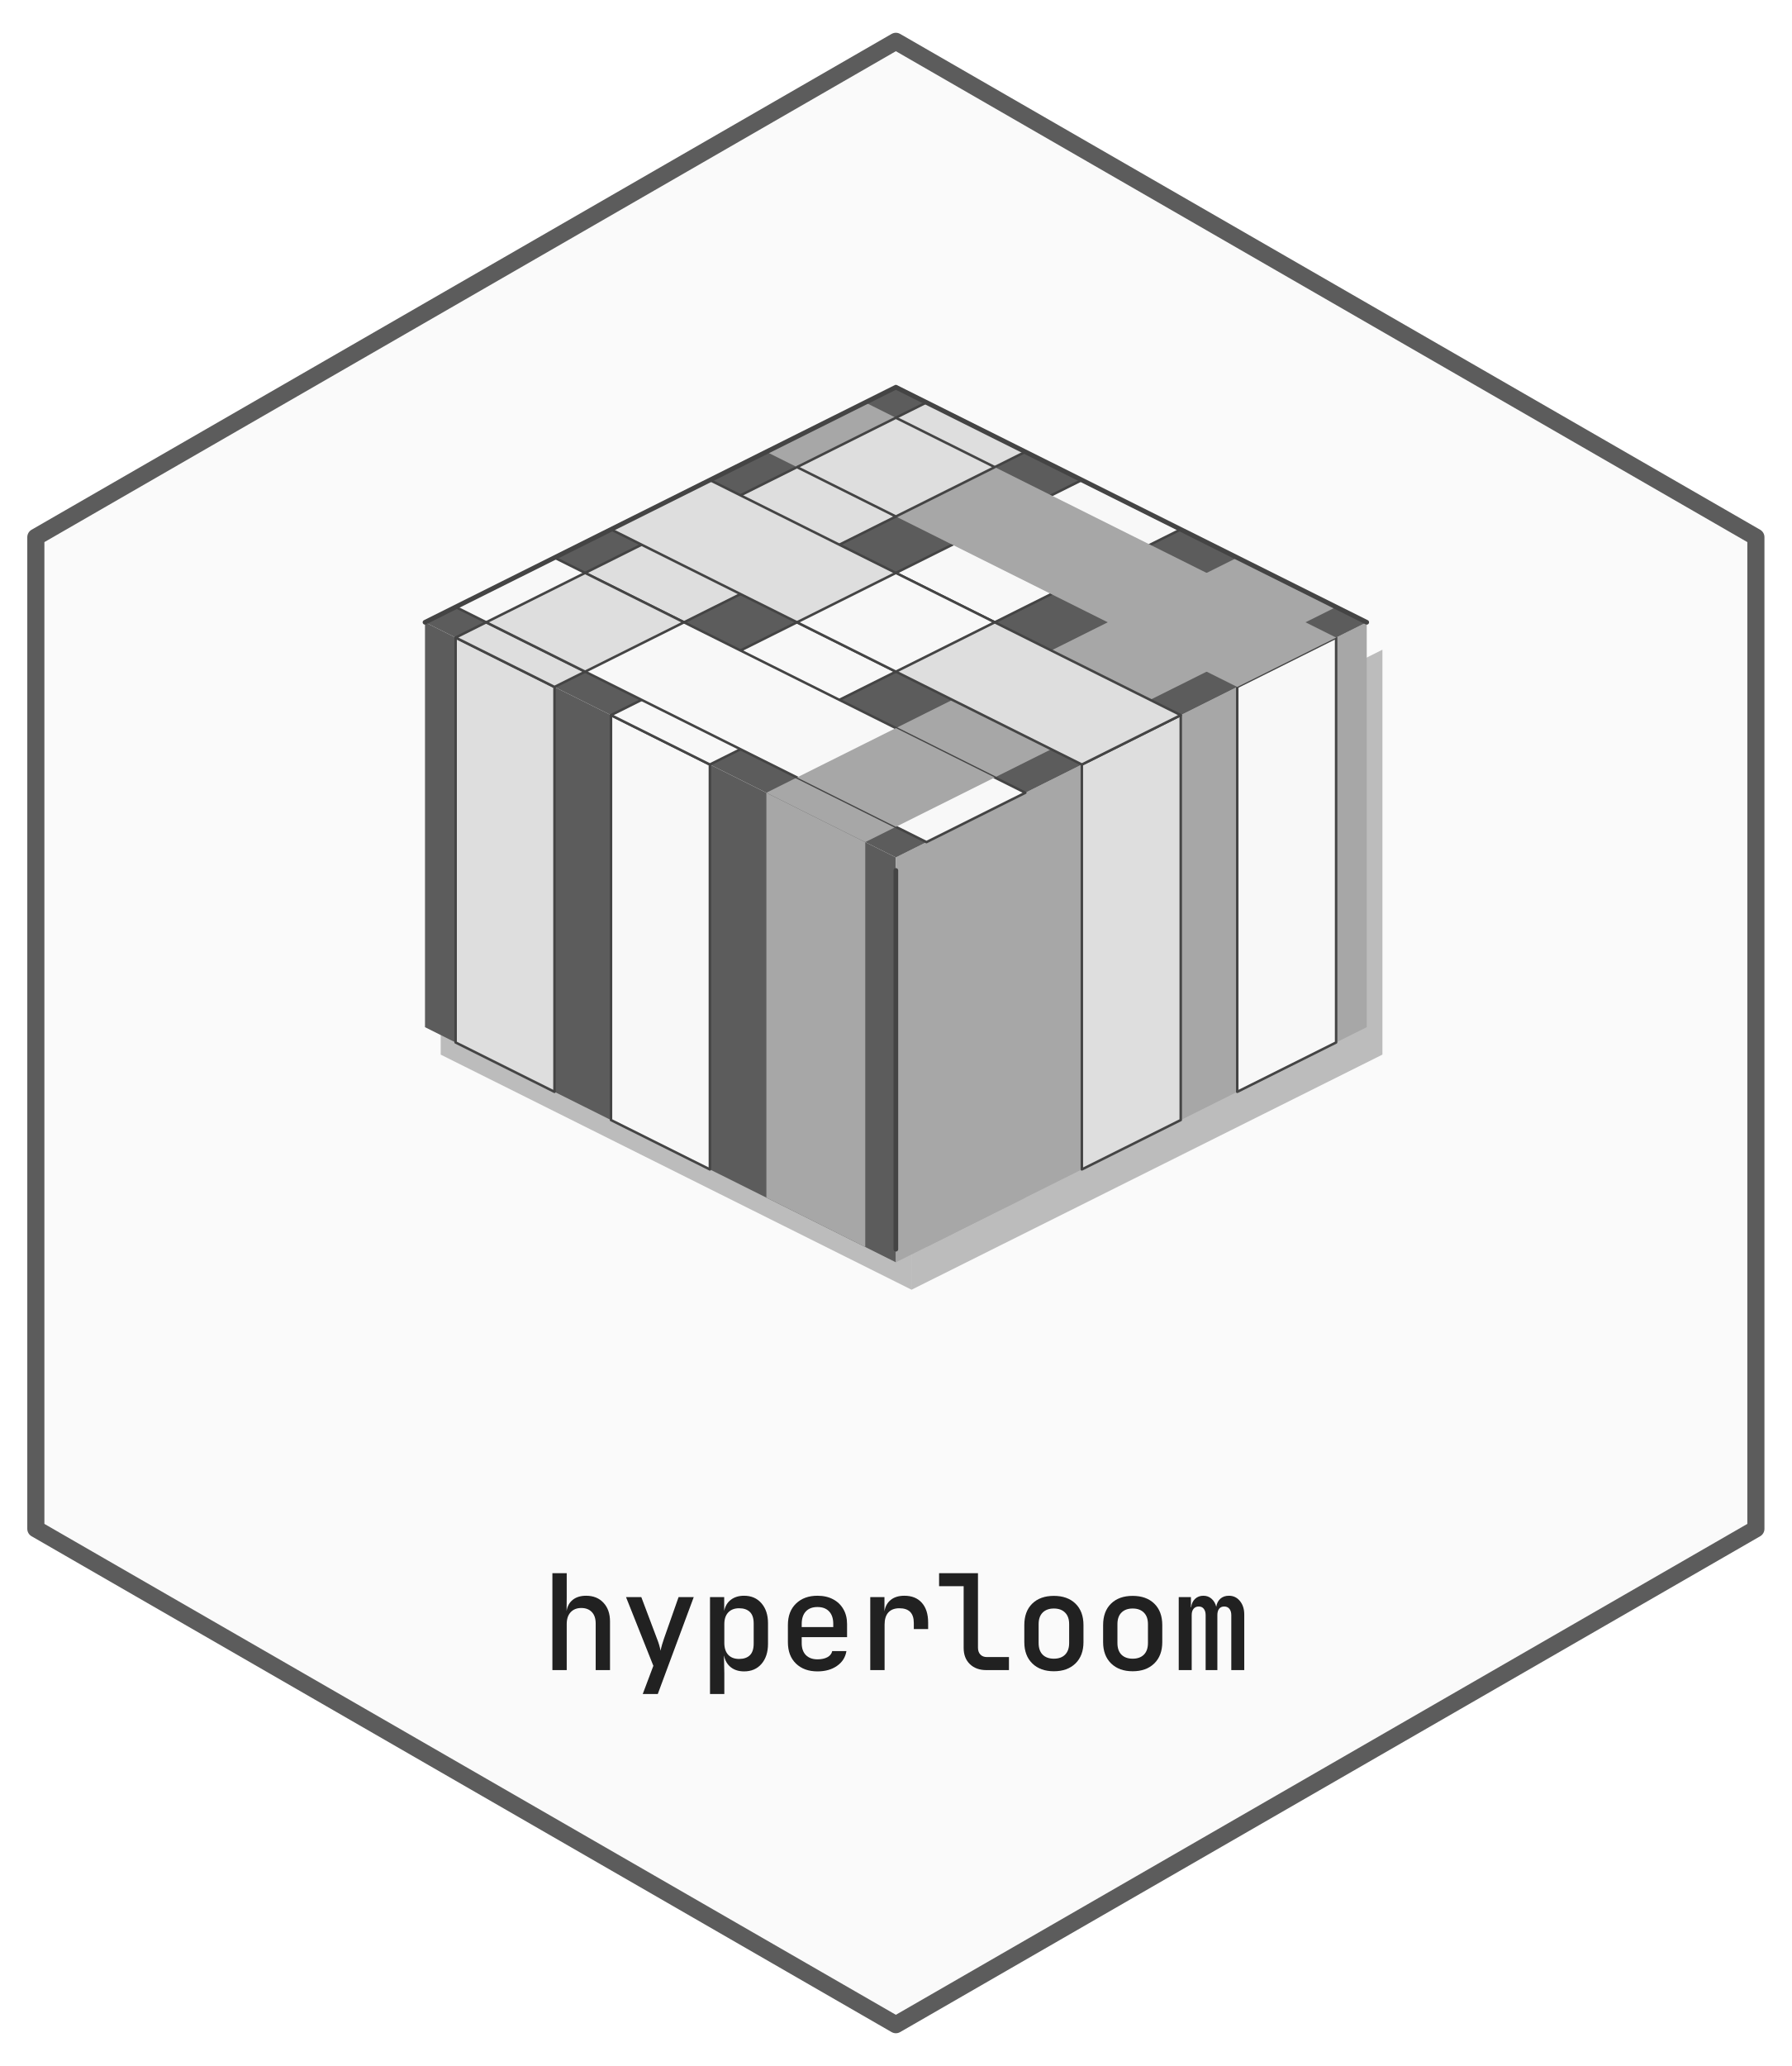
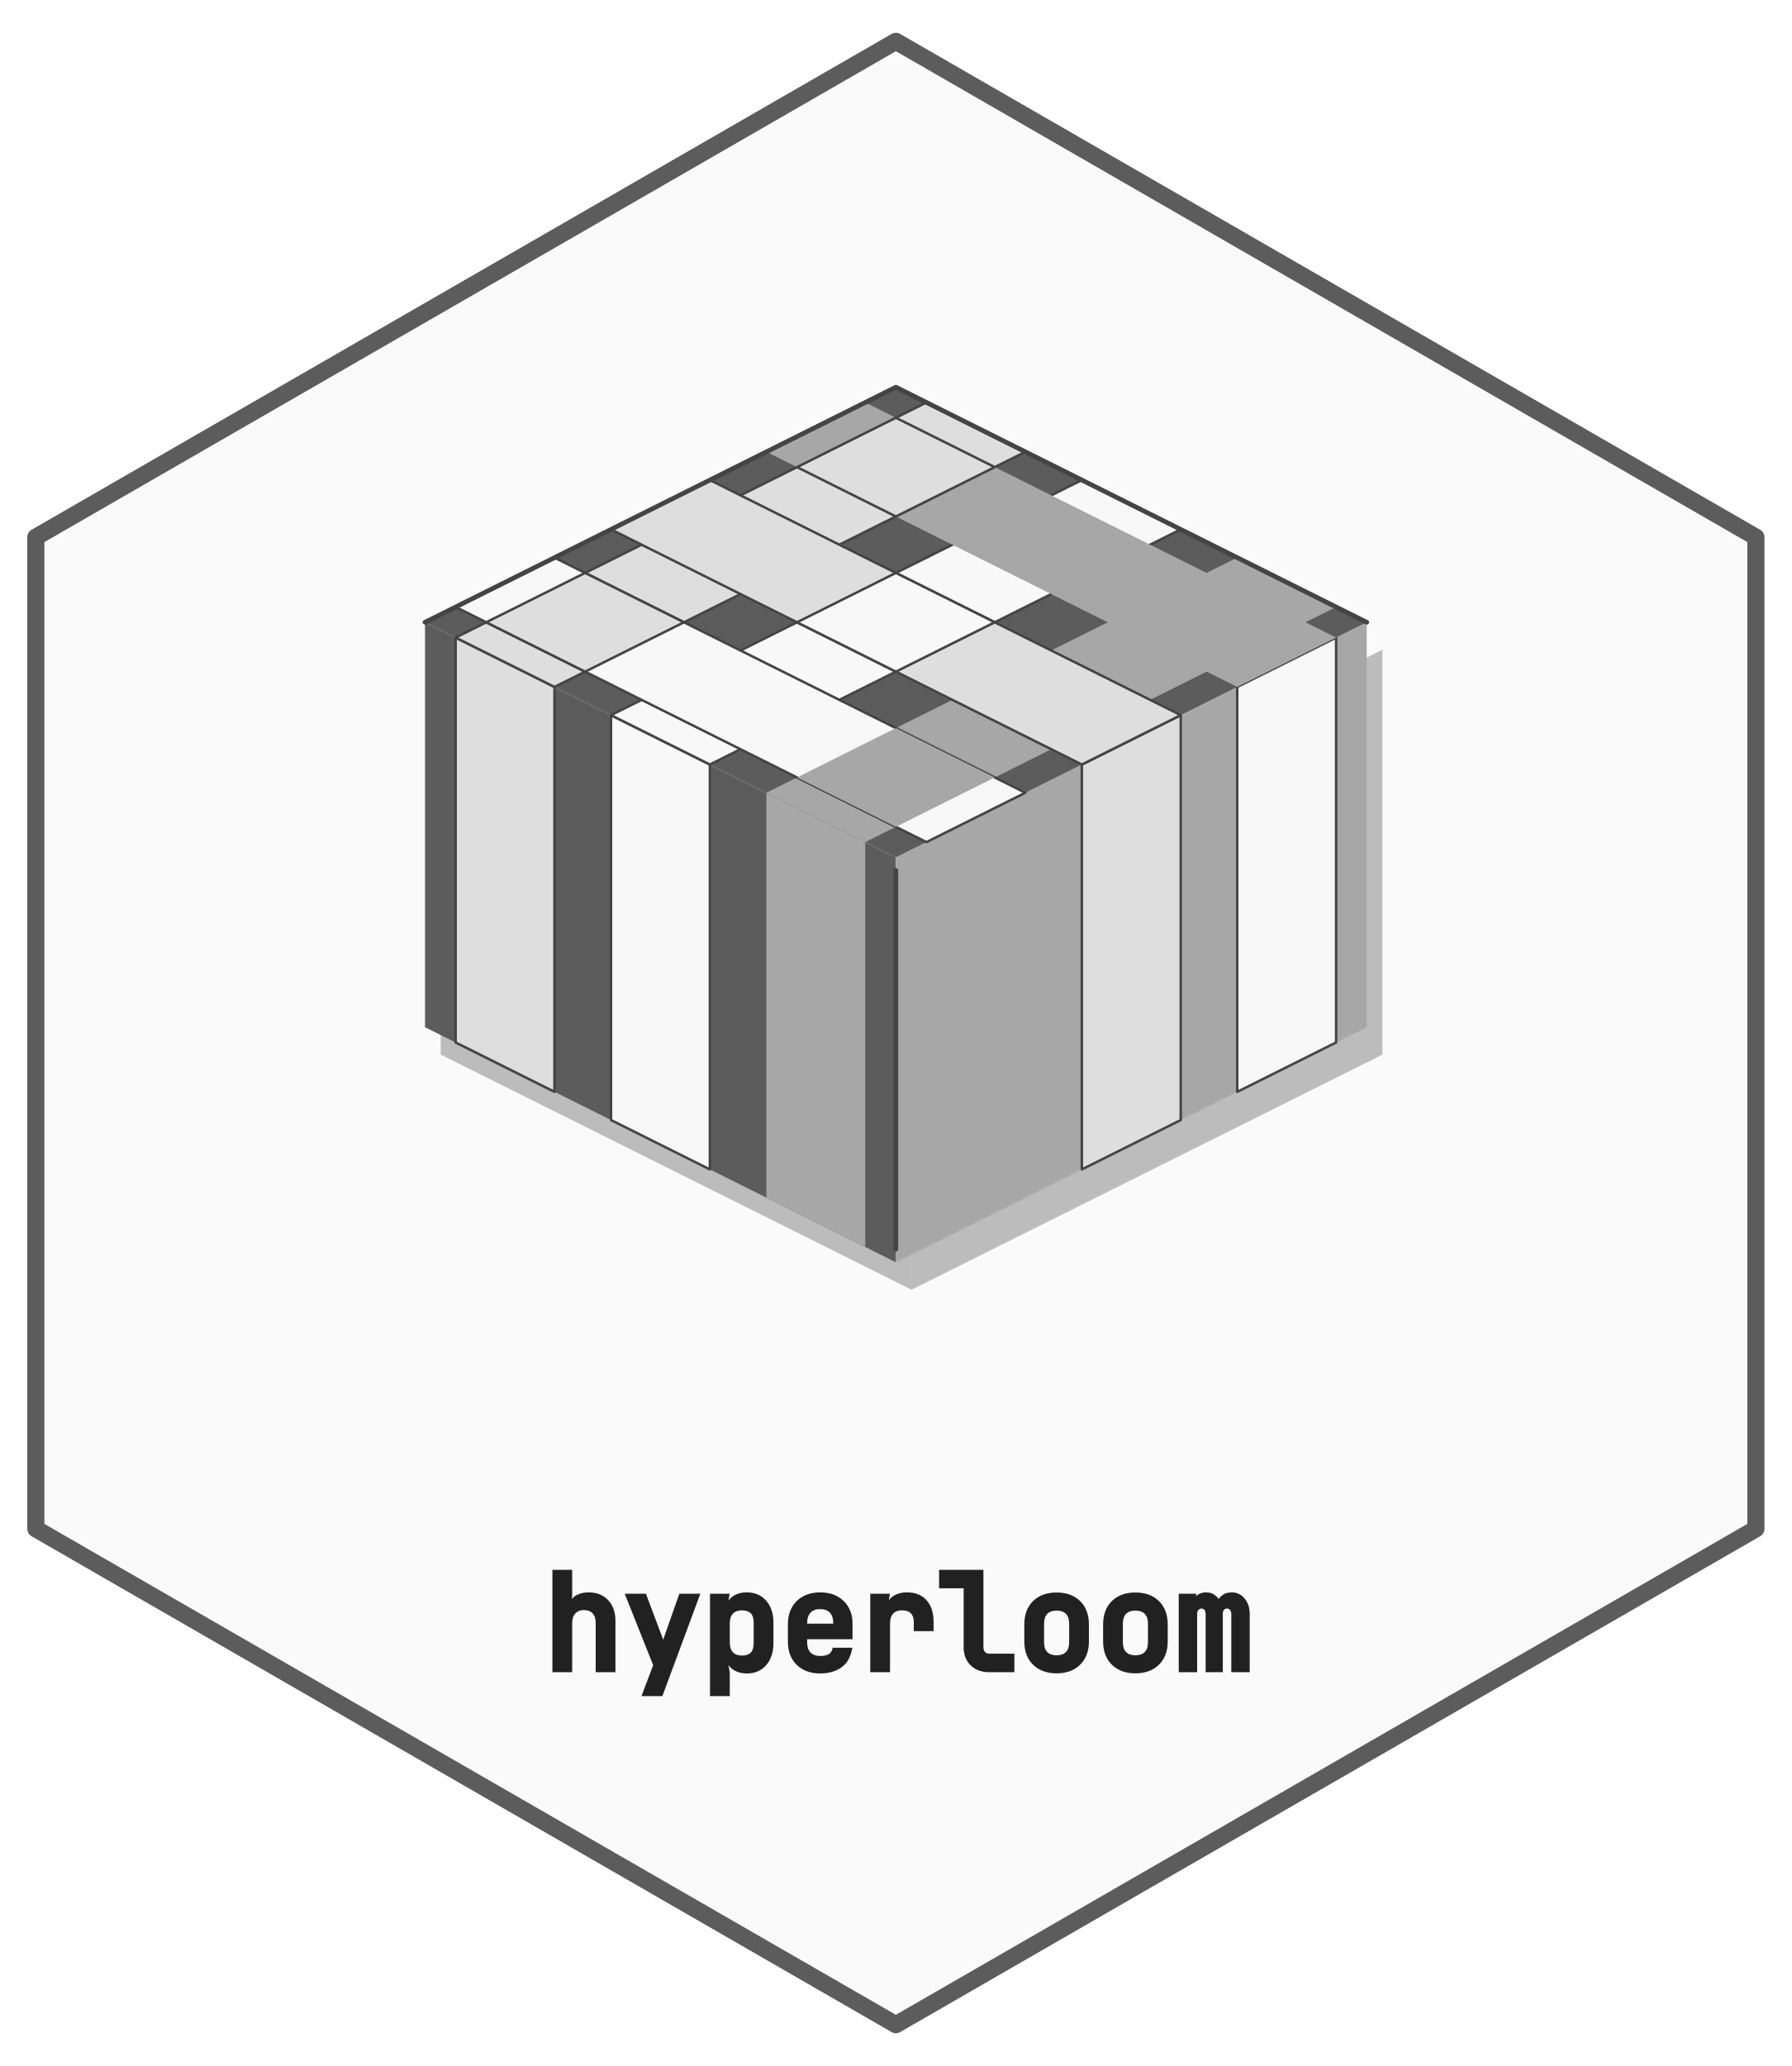
- <svg xmlns="http://www.w3.org/2000/svg" xmlns:xlink="http://www.w3.org/1999/xlink" width="432pt" height="498pt" viewBox="0 0 432 498">
+ <svg xmlns="http://www.w3.org/2000/svg" xmlns:xlink="http://www.w3.org/1999/xlink" width="432" height="498" viewBox="0 0 432 498">
  <defs>
    <g>
      <g id="glyph-0-0">
-         <path d="M 2.688 0 L 2.688 -23.359 L 6.141 -23.359 L 6.141 -17.594 L 6.109 -14.234 C 6.285 -15.391 6.781 -16.289 7.594 -16.938 C 8.414 -17.594 9.488 -17.922 10.812 -17.922 C 12.562 -17.922 13.957 -17.359 15 -16.234 C 16.051 -15.117 16.578 -13.613 16.578 -11.719 L 16.578 0 L 13.125 0 L 13.125 -11.234 C 13.125 -12.43 12.812 -13.352 12.188 -14 C 11.57 -14.645 10.727 -14.969 9.656 -14.969 C 8.57 -14.969 7.711 -14.625 7.078 -13.938 C 6.453 -13.258 6.141 -12.316 6.141 -11.109 L 6.141 0 Z M 2.688 0 " />
+         <path d="M 2.688 0 L 2.688 -24.672 L 7.453 -24.672 L 7.453 -18.25 L 6.766 -14.891 C 6.535 -16.285 6.891 -17.359 7.828 -18.109 C 8.773 -18.859 9.988 -19.234 11.469 -19.234 C 13.406 -19.234 14.957 -18.609 16.125 -17.359 C 17.301 -16.109 17.891 -14.445 17.891 -12.375 L 17.891 0 L 13.125 0 L 13.125 -11.891 C 13.125 -12.91 12.875 -13.676 12.375 -14.188 C 11.883 -14.707 11.195 -14.969 10.312 -14.969 C 9.414 -14.969 8.711 -14.691 8.203 -14.141 C 7.703 -13.598 7.453 -12.805 7.453 -11.766 L 7.453 0 Z M 2.688 0 " />
      </g>
      <g id="glyph-0-1">
-         <path d="M 5.469 5.766 L 8.031 -1.031 L 1.438 -17.594 L 5.125 -17.594 L 8.859 -7.688 C 9.055 -7.207 9.238 -6.691 9.406 -6.141 C 9.57 -5.586 9.691 -5.098 9.766 -4.672 C 9.848 -5.098 9.969 -5.586 10.125 -6.141 C 10.289 -6.691 10.457 -7.207 10.625 -7.688 L 14.109 -17.594 L 17.766 -17.594 L 9.094 5.766 Z M 5.469 5.766 " />
+         <path d="M 5.172 5.766 L 7.984 -1.688 L 1.125 -18.906 L 6.234 -18.906 L 10.125 -8.578 C 10.332 -8.086 10.52 -7.555 10.688 -6.984 C 10.863 -6.41 10.781 -6.082 10.438 -6 C 10.082 -6.082 9.988 -6.406 10.156 -6.969 C 10.32 -7.539 10.488 -8.07 10.656 -8.562 L 14.297 -18.906 L 19.359 -18.906 L 10.203 5.766 Z M 5.172 5.766 " />
      </g>
      <g id="glyph-0-2">
-         <path d="M 2.688 5.766 L 2.688 -17.594 L 6.109 -17.594 L 6.109 -14.266 C 6.348 -15.422 6.883 -16.316 7.719 -16.953 C 8.562 -17.598 9.625 -17.922 10.906 -17.922 C 12.656 -17.922 14.051 -17.316 15.094 -16.109 C 16.145 -14.898 16.672 -13.297 16.672 -11.297 L 16.672 -6.344 C 16.672 -4.312 16.145 -2.691 15.094 -1.484 C 14.051 -0.285 12.656 0.312 10.906 0.312 C 9.625 0.312 8.555 -0.02 7.703 -0.688 C 6.859 -1.363 6.316 -2.285 6.078 -3.453 L 6.047 -3.453 L 6.141 0.734 L 6.141 5.766 Z M 9.703 -2.688 C 10.805 -2.688 11.664 -2.977 12.281 -3.562 C 12.906 -4.156 13.219 -5.102 13.219 -6.406 L 13.219 -11.234 C 13.219 -12.516 12.906 -13.445 12.281 -14.031 C 11.664 -14.613 10.805 -14.906 9.703 -14.906 C 8.586 -14.906 7.711 -14.566 7.078 -13.891 C 6.453 -13.223 6.141 -12.285 6.141 -11.078 L 6.141 -6.562 C 6.141 -5.32 6.453 -4.363 7.078 -3.688 C 7.711 -3.02 8.586 -2.688 9.703 -2.688 Z M 9.703 -2.688 " />
+         <path d="M 2.688 5.766 L 2.688 -18.906 L 7.422 -18.906 L 6.766 -14.922 C 6.609 -16.328 7.008 -17.395 7.969 -18.125 C 8.938 -18.863 10.133 -19.234 11.562 -19.234 C 13.508 -19.234 15.066 -18.562 16.234 -17.219 C 17.398 -15.875 17.984 -14.117 17.984 -11.953 L 17.984 -7 C 17.984 -4.801 17.398 -3.031 16.234 -1.688 C 15.066 -0.352 13.508 0.312 11.562 0.312 C 10.125 0.312 8.922 -0.07 7.953 -0.844 C 6.984 -1.613 6.566 -2.691 6.703 -4.078 L 6.734 -4.078 L 7.453 0.078 L 7.453 5.766 Z M 10.359 -4 C 11.285 -4 11.992 -4.227 12.484 -4.688 C 12.973 -5.156 13.219 -5.945 13.219 -7.062 L 13.219 -11.891 C 13.219 -12.984 12.973 -13.758 12.484 -14.219 C 11.992 -14.676 11.285 -14.906 10.359 -14.906 C 9.43 -14.906 8.711 -14.633 8.203 -14.094 C 7.703 -13.551 7.453 -12.766 7.453 -11.734 L 7.453 -7.219 C 7.453 -6.156 7.703 -5.352 8.203 -4.812 C 8.711 -4.27 9.43 -4 10.359 -4 Z M 10.359 -4 " />
      </g>
      <g id="glyph-0-3">
-         <path d="M 9.594 0.312 C 7.445 0.312 5.723 -0.312 4.422 -1.562 C 3.117 -2.82 2.469 -4.539 2.469 -6.719 L 2.469 -10.875 C 2.469 -13.051 3.117 -14.77 4.422 -16.031 C 5.723 -17.289 7.445 -17.922 9.594 -17.922 C 11.051 -17.922 12.312 -17.633 13.375 -17.062 C 14.438 -16.5 15.258 -15.707 15.844 -14.688 C 16.438 -13.664 16.734 -12.473 16.734 -11.109 L 16.734 -7.938 L 5.797 -7.938 L 5.797 -6.5 C 5.797 -5.258 6.133 -4.297 6.812 -3.609 C 7.5 -2.93 8.426 -2.594 9.594 -2.594 C 10.562 -2.594 11.363 -2.766 12 -3.109 C 12.633 -3.461 13.02 -3.953 13.156 -4.578 L 16.578 -4.578 C 16.336 -3.086 15.582 -1.898 14.312 -1.016 C 13.051 -0.129 11.477 0.312 9.594 0.312 Z M 5.797 -11.109 L 5.797 -10.375 L 13.406 -10.375 L 13.406 -11.141 C 13.406 -12.441 13.07 -13.441 12.406 -14.141 C 11.75 -14.848 10.812 -15.203 9.594 -15.203 C 8.383 -15.203 7.445 -14.844 6.781 -14.125 C 6.125 -13.414 5.797 -12.41 5.797 -11.109 Z M 5.797 -11.109 " />
+         <path d="M 10.25 0.312 C 7.926 0.312 6.047 -0.375 4.609 -1.75 C 3.18 -3.133 2.469 -5.008 2.469 -7.375 L 2.469 -11.531 C 2.469 -13.895 3.18 -15.77 4.609 -17.156 C 6.047 -18.539 7.926 -19.234 10.25 -19.234 C 11.82 -19.234 13.188 -18.922 14.344 -18.297 C 15.508 -17.672 16.414 -16.797 17.062 -15.672 C 17.719 -14.547 18.047 -13.242 18.047 -11.766 L 18.047 -7.938 L 7.109 -7.938 L 7.109 -7.156 C 7.109 -6.094 7.383 -5.285 7.938 -4.734 C 8.488 -4.18 9.258 -3.906 10.25 -3.906 C 11.102 -3.906 11.781 -4.039 12.281 -4.312 C 12.781 -4.594 13.113 -5.117 13.281 -5.891 L 18 -5.891 C 17.656 -3.711 16.781 -2.133 15.375 -1.156 C 13.977 -0.176 12.27 0.312 10.25 0.312 Z M 7.109 -11.766 L 7.109 -11.688 L 13.406 -11.688 L 13.406 -11.797 C 13.406 -12.922 13.133 -13.77 12.594 -14.344 C 12.062 -14.914 11.281 -15.203 10.25 -15.203 C 9.227 -15.203 8.445 -14.91 7.906 -14.328 C 7.375 -13.754 7.109 -12.898 7.109 -11.766 Z M 7.109 -11.766 " />
      </g>
      <g id="glyph-0-4">
-         <path d="M 3.328 0 L 3.328 -17.594 L 6.75 -17.594 L 6.75 -14.141 C 6.926 -15.316 7.426 -16.238 8.25 -16.906 C 9.082 -17.582 10.18 -17.922 11.547 -17.922 C 13.359 -17.922 14.766 -17.352 15.766 -16.219 C 16.773 -15.094 17.281 -13.504 17.281 -11.453 L 17.281 -9.891 L 13.828 -9.891 L 13.828 -11.359 C 13.828 -13.723 12.664 -14.906 10.344 -14.906 C 9.188 -14.906 8.301 -14.566 7.688 -13.891 C 7.082 -13.223 6.781 -12.25 6.781 -10.969 L 6.781 0 Z M 3.328 0 " />
+         <path d="M 3.328 0 L 3.328 -18.906 L 8.062 -18.906 L 7.406 -14.797 C 7.176 -16.203 7.535 -17.289 8.484 -18.062 C 9.441 -18.844 10.68 -19.234 12.203 -19.234 C 14.211 -19.234 15.781 -18.598 16.906 -17.328 C 18.031 -16.066 18.594 -14.328 18.594 -12.109 L 18.594 -9.891 L 13.828 -9.891 L 13.828 -12.016 C 13.828 -13.941 12.883 -14.906 11 -14.906 C 10.039 -14.906 9.316 -14.633 8.828 -14.094 C 8.336 -13.562 8.094 -12.738 8.094 -11.625 L 8.094 0 Z M 3.328 0 " />
      </g>
      <g id="glyph-0-5">
-         <path d="M 12.312 0 C 10.656 0 9.328 -0.484 8.328 -1.453 C 7.336 -2.422 6.844 -3.719 6.844 -5.344 L 6.844 -20.219 L 0.922 -20.219 L 0.922 -23.359 L 10.297 -23.359 L 10.297 -5.406 C 10.297 -4.707 10.488 -4.156 10.875 -3.75 C 11.258 -3.344 11.785 -3.141 12.453 -3.141 L 17.766 -3.141 L 17.766 0 Z M 12.312 0 " />
+         <path d="M 12.969 0 C 11.133 0 9.656 -0.547 8.531 -1.641 C 7.406 -2.734 6.844 -4.188 6.844 -6 L 6.844 -20.219 L 0.922 -20.219 L 0.922 -24.672 L 11.609 -24.672 L 11.609 -6.062 C 11.609 -5.539 11.738 -5.141 12 -4.859 C 12.258 -4.586 12.629 -4.453 13.109 -4.453 L 19.078 -4.453 L 19.078 0 Z M 12.969 0 " />
      </g>
      <g id="glyph-0-6">
-         <path d="M 9.594 0.281 C 7.426 0.281 5.695 -0.344 4.406 -1.594 C 3.113 -2.852 2.469 -4.57 2.469 -6.75 L 2.469 -10.844 C 2.469 -13.039 3.102 -14.766 4.375 -16.016 C 5.656 -17.266 7.395 -17.891 9.594 -17.891 C 11.789 -17.891 13.531 -17.266 14.812 -16.016 C 16.094 -14.766 16.734 -13.039 16.734 -10.844 L 16.734 -6.75 C 16.734 -4.57 16.086 -2.852 14.797 -1.594 C 13.504 -0.344 11.77 0.281 9.594 0.281 Z M 9.594 -2.75 C 10.75 -2.75 11.648 -3.07 12.297 -3.719 C 12.953 -4.375 13.281 -5.312 13.281 -6.531 L 13.281 -11.078 C 13.281 -12.285 12.953 -13.211 12.297 -13.859 C 11.648 -14.516 10.75 -14.844 9.594 -14.844 C 8.445 -14.844 7.547 -14.516 6.891 -13.859 C 6.242 -13.211 5.922 -12.285 5.922 -11.078 L 5.922 -6.531 C 5.922 -5.312 6.242 -4.375 6.891 -3.719 C 7.547 -3.07 8.445 -2.75 9.594 -2.75 Z M 9.594 -2.75 " />
+         <path d="M 10.25 0.281 C 7.906 0.281 6.02 -0.406 4.594 -1.781 C 3.176 -3.164 2.469 -5.039 2.469 -7.406 L 2.469 -11.5 C 2.469 -13.883 3.172 -15.766 4.578 -17.141 C 5.984 -18.516 7.875 -19.203 10.25 -19.203 C 12.625 -19.203 14.516 -18.516 15.922 -17.141 C 17.336 -15.766 18.047 -13.883 18.047 -11.5 L 18.047 -7.406 C 18.047 -5.039 17.332 -3.164 15.906 -1.781 C 14.488 -0.406 12.602 0.281 10.25 0.281 Z M 10.25 -4.062 C 11.227 -4.062 11.977 -4.32 12.5 -4.844 C 13.02 -5.363 13.281 -6.145 13.281 -7.188 L 13.281 -11.734 C 13.281 -12.766 13.02 -13.539 12.5 -14.062 C 11.977 -14.582 11.227 -14.844 10.25 -14.844 C 9.281 -14.844 8.535 -14.582 8.016 -14.062 C 7.492 -13.539 7.234 -12.766 7.234 -11.734 L 7.234 -7.188 C 7.234 -6.145 7.492 -5.363 8.016 -4.844 C 8.535 -4.32 9.281 -4.062 10.25 -4.062 Z M 10.25 -4.062 " />
      </g>
      <g id="glyph-0-7">
-         <path d="M 1.703 0 L 1.703 -17.594 L 4.641 -17.594 L 4.641 -15.141 L 4.703 -15.141 C 4.785 -15.973 5.094 -16.645 5.625 -17.156 C 6.164 -17.664 6.836 -17.922 7.641 -17.922 C 8.41 -17.922 9.066 -17.68 9.609 -17.203 C 10.16 -16.723 10.539 -16.078 10.75 -15.266 C 10.875 -16.078 11.203 -16.723 11.734 -17.203 C 12.273 -17.68 12.961 -17.922 13.797 -17.922 C 14.879 -17.922 15.766 -17.5 16.453 -16.656 C 17.148 -15.812 17.5 -14.727 17.5 -13.406 L 17.5 0 L 14.375 0 L 14.375 -13.25 C 14.375 -13.883 14.223 -14.391 13.922 -14.766 C 13.617 -15.141 13.203 -15.328 12.672 -15.328 C 12.141 -15.328 11.727 -15.145 11.438 -14.781 C 11.156 -14.414 11.016 -13.914 11.016 -13.281 L 11.016 0 L 8.188 0 L 8.188 -13.25 C 8.188 -13.883 8.039 -14.391 7.75 -14.766 C 7.469 -15.141 7.062 -15.328 6.531 -15.328 C 6 -15.328 5.582 -15.145 5.281 -14.781 C 4.977 -14.414 4.828 -13.914 4.828 -13.281 L 4.828 0 Z M 1.703 0 " />
+         <path d="M 1.703 0 L 1.703 -18.906 L 5.953 -18.906 L 5.359 -15.859 L 5.297 -15.859 C 5.004 -16.859 5.188 -17.672 5.844 -18.297 C 6.5 -18.922 7.316 -19.234 8.297 -19.234 C 9.234 -19.234 10.031 -18.941 10.688 -18.359 C 11.344 -17.785 11.562 -17.395 11.344 -17.188 C 11.102 -17.375 11.312 -17.758 11.969 -18.344 C 12.625 -18.938 13.453 -19.234 14.453 -19.234 C 15.742 -19.234 16.789 -18.738 17.594 -17.75 C 18.406 -16.77 18.812 -15.539 18.812 -14.062 L 18.812 0 L 14.375 0 L 14.375 -13.906 C 14.375 -14.383 14.281 -14.738 14.094 -14.969 C 13.906 -15.207 13.648 -15.328 13.328 -15.328 C 13.004 -15.328 12.754 -15.211 12.578 -14.984 C 12.41 -14.766 12.328 -14.414 12.328 -13.938 L 12.328 0 L 8.188 0 L 8.188 -13.906 C 8.188 -14.395 8.098 -14.754 7.922 -14.984 C 7.742 -15.211 7.5 -15.328 7.188 -15.328 C 6.863 -15.328 6.609 -15.211 6.422 -14.984 C 6.234 -14.766 6.141 -14.414 6.141 -13.938 L 6.141 0 Z M 1.703 0 " />
      </g>
    </g>
  </defs>
  <path fill-rule="nonzero" fill="rgb(98.039%, 98.039%, 98.039%)" fill-opacity="1" stroke-width="4.125" stroke-linecap="round" stroke-linejoin="round" stroke="rgb(36.078%, 36.078%, 36.078%)" stroke-opacity="1" stroke-miterlimit="10" d="M 216 9.961 L 423.359 129.48 L 423.359 368.52 L 216 488.039 L 8.641 368.52 L 8.641 129.48 Z M 216 9.961 " />
  <path fill-rule="nonzero" fill="rgb(1.961%, 1.961%, 1.961%)" fill-opacity="0.251" d="M 106.254 156.609 L 219.785 213.281 L 219.785 310.879 L 106.254 254.211 Z M 106.254 156.609 " />
  <path fill-rule="nonzero" fill="rgb(36.078%, 36.078%, 36.078%)" fill-opacity="1" d="M 102.469 150 L 216 206.672 L 216 304.27 L 102.469 247.598 Z M 102.469 150 " />
  <path fill-rule="nonzero" fill="rgb(1.961%, 1.961%, 1.961%)" fill-opacity="0.251" d="M 219.785 213.281 L 333.312 156.609 L 333.312 254.211 L 219.785 310.879 Z M 219.785 213.281 " />
  <path fill-rule="nonzero" fill="rgb(65.49%, 65.49%, 65.49%)" fill-opacity="1" d="M 216 206.672 L 329.531 150 L 329.531 247.598 L 216 304.27 Z M 216 206.672 " />
  <path fill-rule="nonzero" fill="rgb(87.059%, 87.059%, 87.059%)" fill-opacity="1" stroke-width="0.6" stroke-linecap="round" stroke-linejoin="round" stroke="rgb(26.667%, 26.667%, 26.667%)" stroke-opacity="1" stroke-miterlimit="10" d="M 109.852 153.684 L 133.691 165.586 L 133.691 263.184 L 109.852 251.281 Z M 109.852 153.684 " />
  <path fill-rule="nonzero" fill="rgb(65.49%, 65.49%, 65.49%)" fill-opacity="1" d="M 223.379 202.988 L 247.219 191.086 L 247.219 288.684 L 223.379 300.586 Z M 223.379 202.988 " />
  <path fill-rule="nonzero" fill="rgb(97.255%, 97.255%, 97.255%)" fill-opacity="1" stroke-width="0.6" stroke-linecap="round" stroke-linejoin="round" stroke="rgb(26.667%, 26.667%, 26.667%)" stroke-opacity="1" stroke-miterlimit="10" d="M 147.316 172.383 L 171.156 184.285 L 171.156 281.883 L 147.316 269.984 Z M 147.316 172.383 " />
  <path fill-rule="nonzero" fill="rgb(87.059%, 87.059%, 87.059%)" fill-opacity="1" stroke-width="0.6" stroke-linecap="round" stroke-linejoin="round" stroke="rgb(26.667%, 26.667%, 26.667%)" stroke-opacity="1" stroke-miterlimit="10" d="M 260.844 184.285 L 284.684 172.383 L 284.684 269.984 L 260.844 281.883 Z M 260.844 184.285 " />
  <path fill-rule="nonzero" fill="rgb(65.49%, 65.49%, 65.49%)" fill-opacity="1" d="M 184.781 191.086 L 208.621 202.988 L 208.621 300.586 L 184.781 288.684 Z M 184.781 191.086 " />
  <path fill-rule="nonzero" fill="rgb(97.255%, 97.255%, 97.255%)" fill-opacity="1" stroke-width="0.6" stroke-linecap="round" stroke-linejoin="round" stroke="rgb(26.667%, 26.667%, 26.667%)" stroke-opacity="1" stroke-miterlimit="10" d="M 298.309 165.586 L 322.148 153.684 L 322.148 251.281 L 298.309 263.184 Z M 298.309 165.586 " />
  <path fill-rule="nonzero" fill="rgb(36.078%, 36.078%, 36.078%)" fill-opacity="1" d="M 216 93.328 L 329.531 150 L 216 206.672 L 102.469 150 Z M 216 93.328 " />
  <path fill-rule="nonzero" fill="rgb(87.059%, 87.059%, 87.059%)" fill-opacity="1" stroke-width="0.6" stroke-linecap="round" stroke-linejoin="round" stroke="rgb(26.667%, 26.667%, 26.667%)" stroke-opacity="1" stroke-miterlimit="10" d="M 223.379 97.012 L 247.219 108.914 L 133.691 165.586 L 109.852 153.684 Z M 223.379 97.012 " />
  <path fill-rule="nonzero" fill="rgb(97.255%, 97.255%, 97.255%)" fill-opacity="1" stroke-width="0.6" stroke-linecap="round" stroke-linejoin="round" stroke="rgb(26.667%, 26.667%, 26.667%)" stroke-opacity="1" stroke-miterlimit="10" d="M 260.844 115.715 L 284.684 127.613 L 171.156 184.285 L 147.316 172.383 Z M 260.844 115.715 " />
  <path fill-rule="nonzero" fill="rgb(65.49%, 65.49%, 65.49%)" fill-opacity="1" d="M 298.309 134.414 L 322.148 146.316 L 208.621 202.988 L 184.781 191.086 Z M 298.309 134.414 " />
  <path fill-rule="nonzero" fill="rgb(65.49%, 65.49%, 65.49%)" fill-opacity="1" d="M 208.621 97.012 L 322.148 153.684 L 298.309 165.586 L 184.781 108.914 Z M 208.621 97.012 " />
  <path fill-rule="nonzero" fill="rgb(87.059%, 87.059%, 87.059%)" fill-opacity="1" stroke-width="0.6" stroke-linecap="round" stroke-linejoin="round" stroke="rgb(26.667%, 26.667%, 26.667%)" stroke-opacity="1" stroke-miterlimit="10" d="M 171.156 115.715 L 284.684 172.383 L 260.844 184.285 L 147.316 127.613 Z M 171.156 115.715 " />
  <path fill-rule="nonzero" fill="rgb(97.255%, 97.255%, 97.255%)" fill-opacity="1" stroke-width="0.6" stroke-linecap="round" stroke-linejoin="round" stroke="rgb(26.667%, 26.667%, 26.667%)" stroke-opacity="1" stroke-miterlimit="10" d="M 133.691 134.414 L 247.219 191.086 L 223.379 202.988 L 109.852 146.316 Z M 133.691 134.414 " />
  <path fill-rule="nonzero" fill="rgb(87.059%, 87.059%, 87.059%)" fill-opacity="1" stroke-width="0.6" stroke-linecap="round" stroke-linejoin="round" stroke="rgb(26.667%, 26.667%, 26.667%)" stroke-opacity="1" stroke-miterlimit="10" d="M 216 100.695 L 239.84 112.598 L 216 124.5 L 192.16 112.598 Z M 216 100.695 " />
  <path fill-rule="nonzero" fill="rgb(87.059%, 87.059%, 87.059%)" fill-opacity="1" stroke-width="0.6" stroke-linecap="round" stroke-linejoin="round" stroke="rgb(26.667%, 26.667%, 26.667%)" stroke-opacity="1" stroke-miterlimit="10" d="M 141.07 138.098 L 164.91 150 L 141.07 161.902 L 117.23 150 Z M 141.07 138.098 " />
  <path fill-rule="nonzero" fill="rgb(97.255%, 97.255%, 97.255%)" fill-opacity="1" stroke-width="0.6" stroke-linecap="round" stroke-linejoin="round" stroke="rgb(26.667%, 26.667%, 26.667%)" stroke-opacity="1" stroke-miterlimit="10" d="M 216 138.098 L 239.84 150 L 216 161.902 L 192.16 150 Z M 216 138.098 " />
  <path fill-rule="nonzero" fill="rgb(65.49%, 65.49%, 65.49%)" fill-opacity="1" d="M 290.93 138.098 L 314.77 150 L 290.93 161.902 L 267.09 150 Z M 290.93 138.098 " />
  <path fill-rule="nonzero" fill="rgb(65.49%, 65.49%, 65.49%)" fill-opacity="1" d="M 216 175.5 L 239.84 187.402 L 216 199.305 L 192.16 187.402 Z M 216 175.5 " />
  <path fill="none" stroke-width="1.125" stroke-linecap="round" stroke-linejoin="round" stroke="rgb(26.667%, 26.667%, 26.667%)" stroke-opacity="1" stroke-miterlimit="10" d="M 102.469 150 L 216 93.328 L 329.531 150 " />
  <path fill="none" stroke-width="1.125" stroke-linecap="round" stroke-linejoin="round" stroke="rgb(26.667%, 26.667%, 26.667%)" stroke-opacity="1" stroke-miterlimit="10" d="M 216 209.816 L 216 301.121 " />
  <g fill="rgb(12.941%, 12.941%, 12.941%)" fill-opacity="1">
-     <use xlink:href="#glyph-0-0" x="130.5" y="402.569" />
-     <use xlink:href="#glyph-0-1" x="149.5" y="402.569" />
-     <use xlink:href="#glyph-0-2" x="168.5" y="402.569" />
-     <use xlink:href="#glyph-0-3" x="187.5" y="402.569" />
-     <use xlink:href="#glyph-0-4" x="206.5" y="402.569" />
-     <use xlink:href="#glyph-0-5" x="225.5" y="402.569" />
-     <use xlink:href="#glyph-0-6" x="244.5" y="402.569" />
-     <use xlink:href="#glyph-0-6" x="263.5" y="402.569" />
-     <use xlink:href="#glyph-0-7" x="282.5" y="402.569" />
+     <use xlink:href="#glyph-0-0" x="130.5" y="403.069" />
+     <use xlink:href="#glyph-0-1" x="149.5" y="403.069" />
+     <use xlink:href="#glyph-0-2" x="168.5" y="403.069" />
+     <use xlink:href="#glyph-0-3" x="187.5" y="403.069" />
+     <use xlink:href="#glyph-0-4" x="206.5" y="403.069" />
+     <use xlink:href="#glyph-0-5" x="225.5" y="403.069" />
+     <use xlink:href="#glyph-0-6" x="244.5" y="403.069" />
+     <use xlink:href="#glyph-0-6" x="263.5" y="403.069" />
+     <use xlink:href="#glyph-0-7" x="282.5" y="403.069" />
  </g>
</svg>
